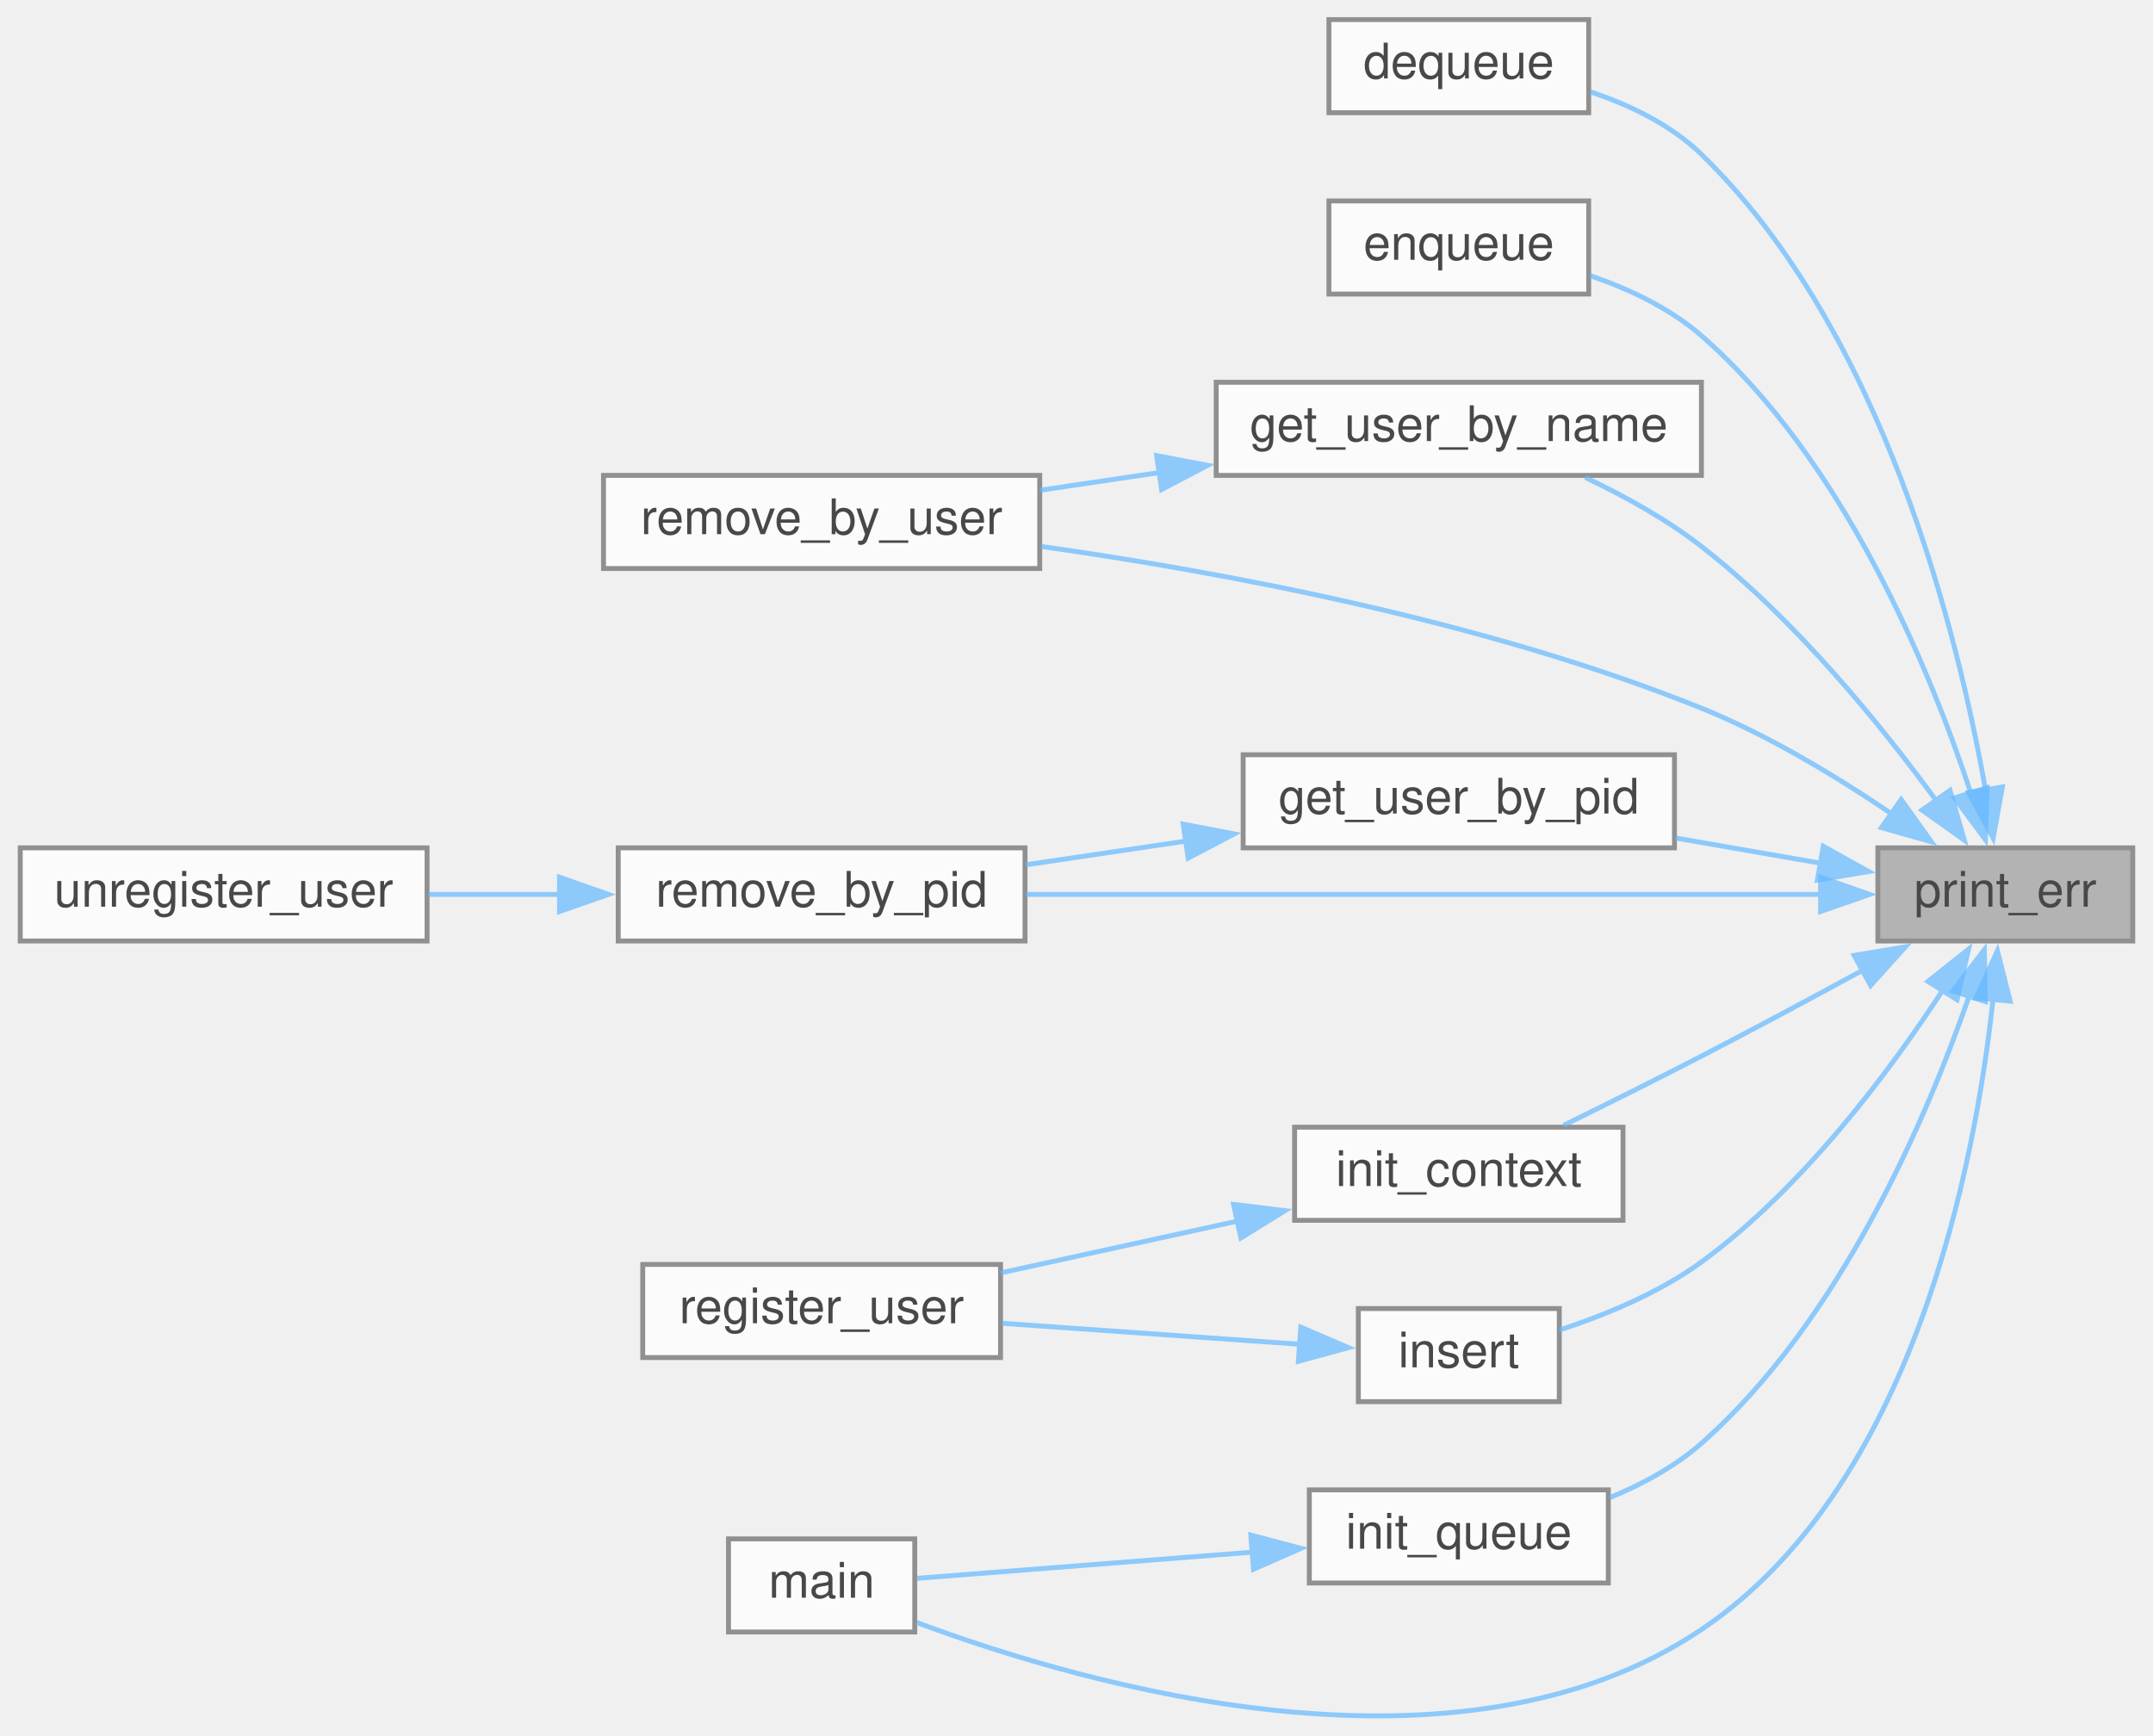
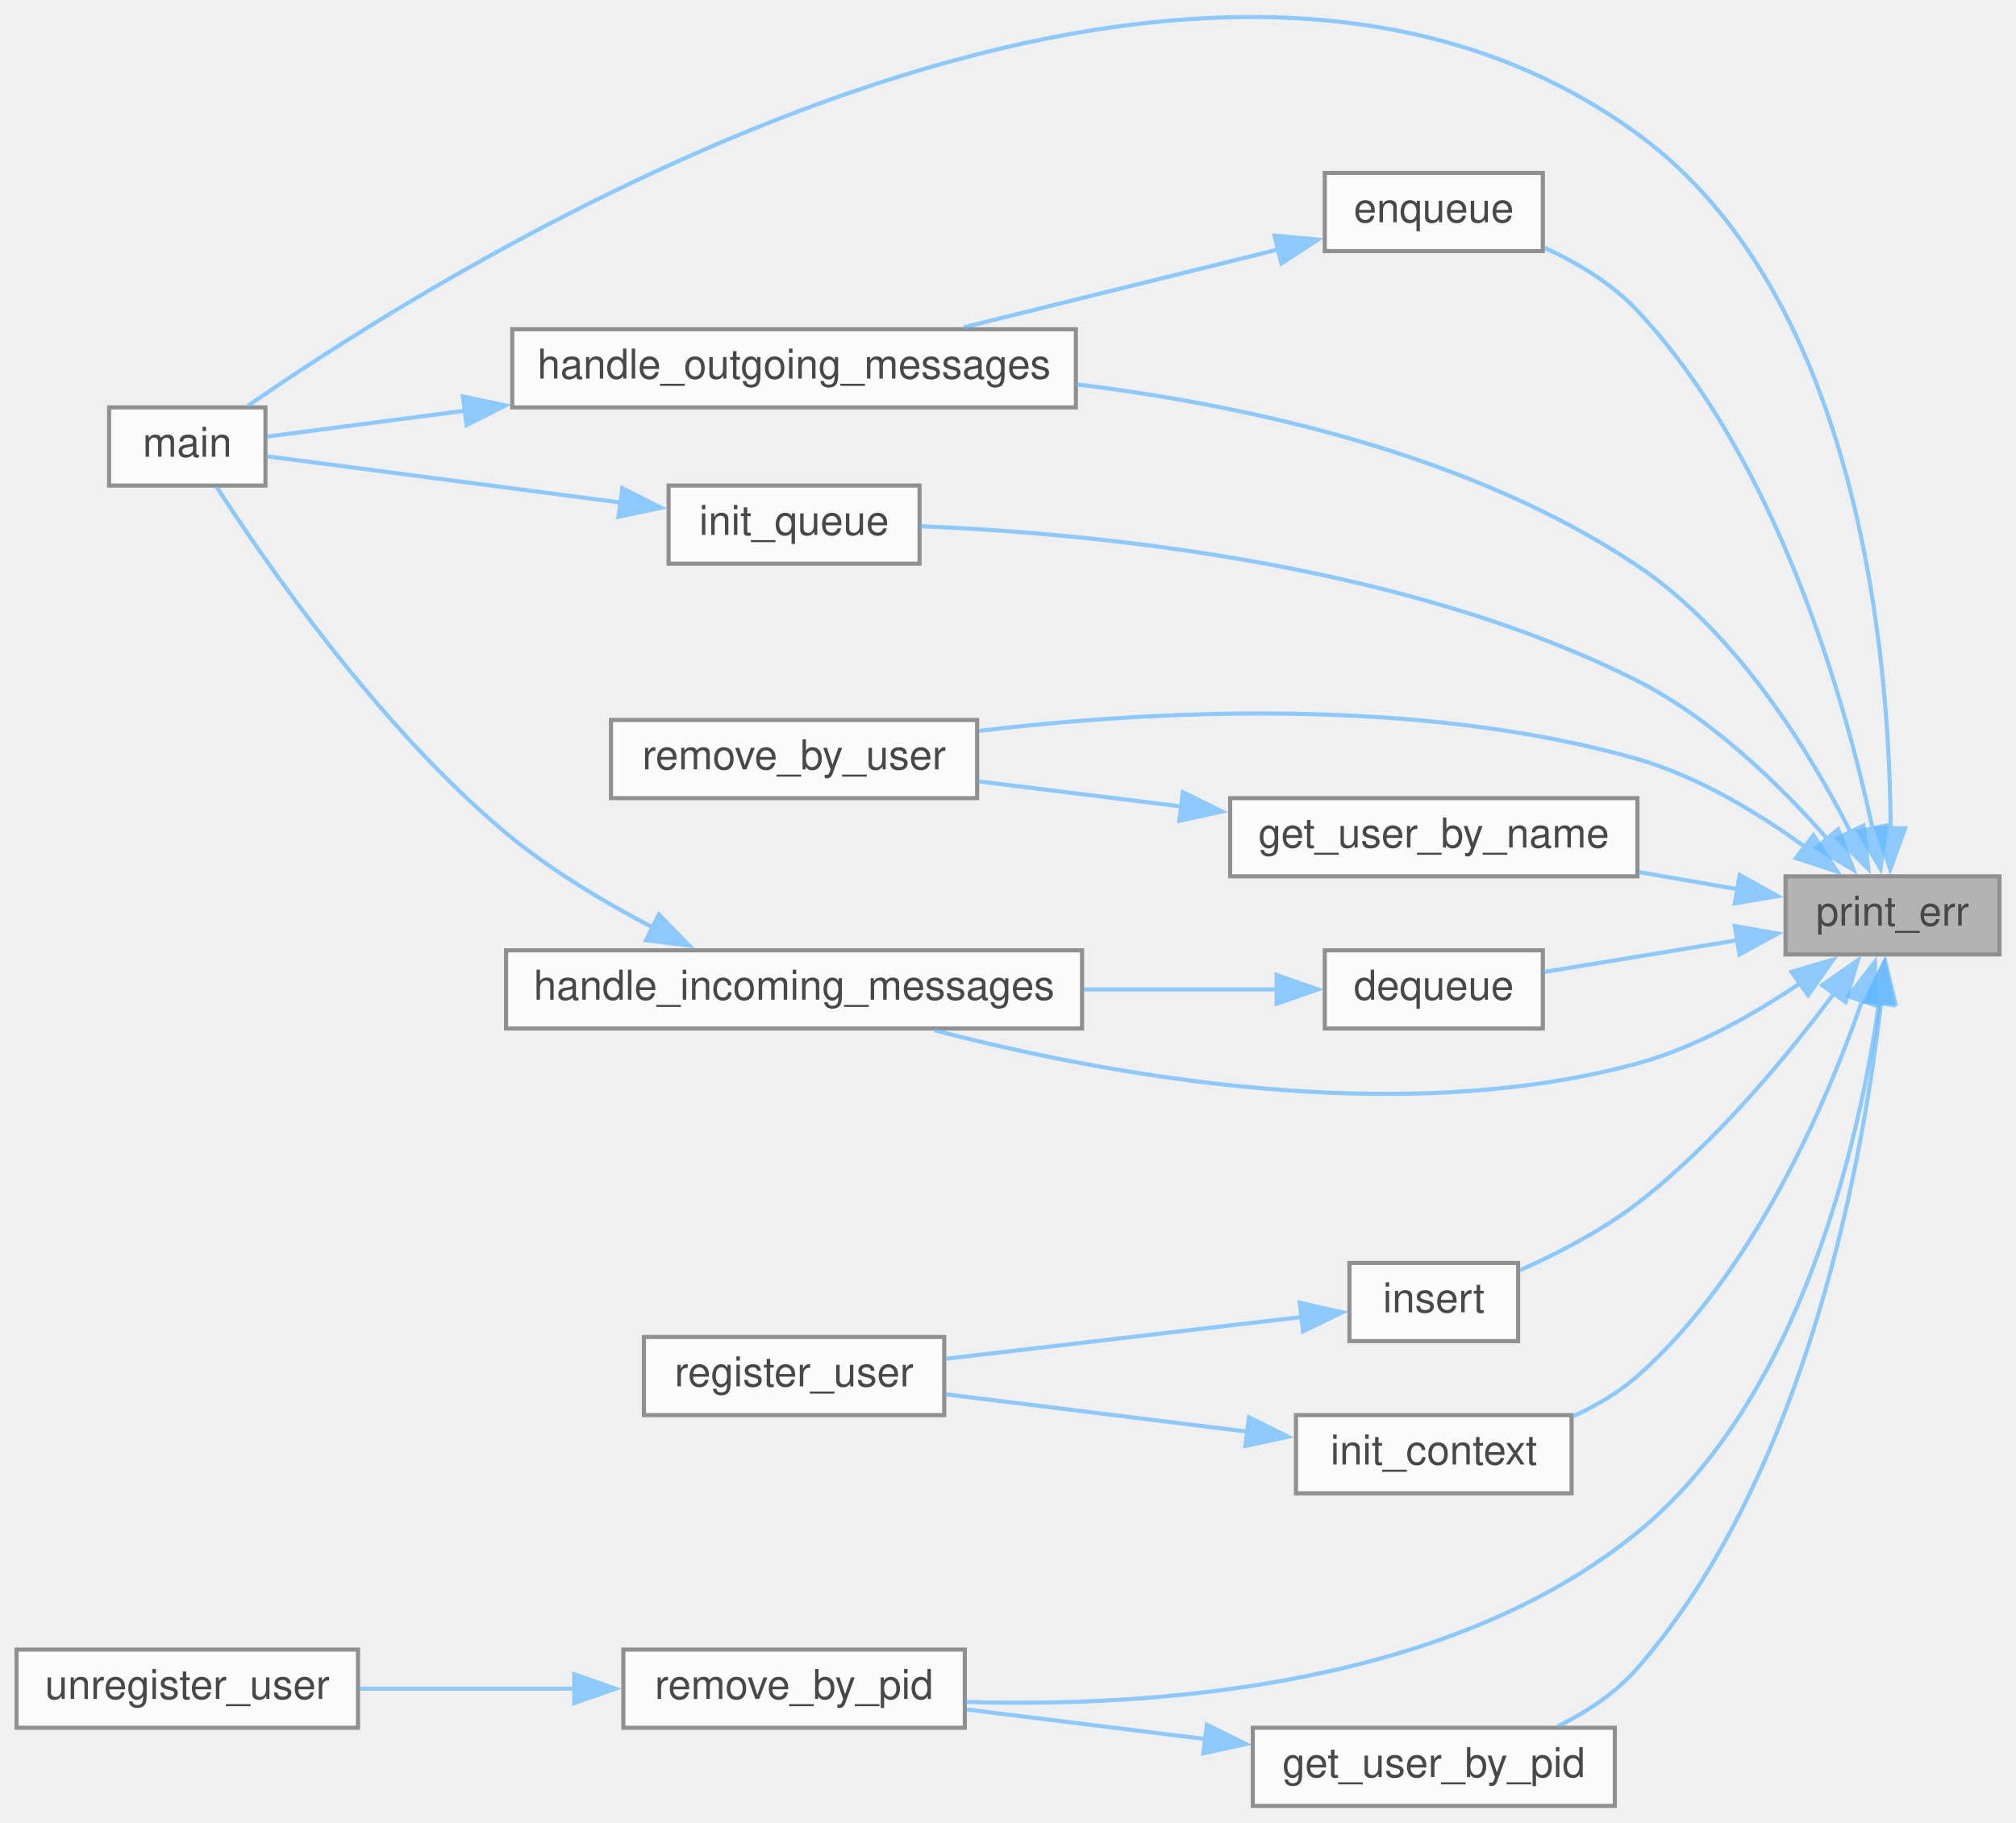
- <svg xmlns="http://www.w3.org/2000/svg" xmlns:xlink="http://www.w3.org/1999/xlink" width="439pt" height="354pt" viewBox="0.00 0.00 439.00 354.21">
+ <svg xmlns="http://www.w3.org/2000/svg" xmlns:xlink="http://www.w3.org/1999/xlink" width="490pt" height="443pt" viewBox="0.00 0.00 490.00 443.04">
  <svg id="main" version="1.1" xml:space="preserve">
    <style type="text/css">
.node, .edge {opacity: 0.7;}
.node.selected, .edge.selected {opacity: 1;}
.edge:hover path { stroke: red; }
.edge:hover polygon { stroke: red; fill: red; }
</style>
    <svg id="graph" class="graph">
-       <g id="graph0" class="graph" transform="scale(1 1) rotate(0) translate(4 350.21)">
+       <g id="graph0" class="graph" transform="scale(1 1) rotate(0) translate(4 439.04)">
        <g id="Node000001" class="node">
          <g id="a_Node000001">
            <a xlink:title="Format and print data as an error.">
-               <polygon fill="#999999" stroke="#666666" points="431,-177.21 379,-177.21 379,-158.21 431,-158.21 431,-177.21" />
-               <text text-anchor="middle" x="405" y="-165.21" font-family="Helvetica,sans-Serif" font-size="10.00">print_err</text>
+               <polygon fill="#999999" stroke="#666666" points="482,-226 430,-226 430,-207 482,-207 482,-226" />
+               <text text-anchor="middle" x="456" y="-214" font-family="Helvetica,sans-Serif" font-size="10.00">print_err</text>
            </a>
          </g>
        </g>
        <g id="Node000002" class="node">
          <g id="a_Node000002">
            <a xlink:href="queue_8c.html#a1874b6e320d1e54d571c89766d046602" target="_top" xlink:title="Dequeue a message from the queue and get is as a void* pointing to a structure that will be either   ...">
-               <polygon fill="white" stroke="#666666" points="320,-346.21 267,-346.21 267,-327.21 320,-327.21 320,-346.21" />
-               <text text-anchor="middle" x="293.5" y="-334.21" font-family="Helvetica,sans-Serif" font-size="10.00">dequeue</text>
+               <polygon fill="white" stroke="#666666" points="371,-208 318,-208 318,-189 371,-189 371,-208" />
+               <text text-anchor="middle" x="344.5" y="-196" font-family="Helvetica,sans-Serif" font-size="10.00">dequeue</text>
            </a>
          </g>
        </g>
        <g id="edge1_Node000001_Node000002" class="edge">
          <g id="a_edge1_Node000001_Node000002">
            <a xlink:title=" ">
-               <path fill="none" stroke="#63b8ff" d="M400.98,-188.89C395.29,-221.16 380.05,-282.71 343,-318.71 336.82,-324.72 328.45,-328.76 320.41,-331.45" />
-               <polygon fill="#63b8ff" stroke="#63b8ff" points="404.4,-189.63 402.52,-179.2 397.49,-188.53 404.4,-189.63" />
+               <path fill="none" stroke="#63b8ff" d="M418.29,-210.47C402.81,-207.92 385.18,-205.02 371.14,-202.71" />
+               <polygon fill="#63b8ff" stroke="#63b8ff" points="417.67,-213.91 428.11,-212.08 418.81,-207 417.67,-213.91" />
            </a>
          </g>
        </g>
        <g id="Node000003" class="node">
          <g id="a_Node000003">
-             <a xlink:href="queue_8c.html#ac51f5d595a9d7376eb0448116c99e1f4" target="_top" xlink:title="Enqueues a message void* message on the queue.">
-               <polygon fill="white" stroke="#666666" points="320,-309.21 267,-309.21 267,-290.21 320,-290.21 320,-309.21" />
-               <text text-anchor="middle" x="293.5" y="-297.21" font-family="Helvetica,sans-Serif" font-size="10.00">enqueue</text>
-             </a>
-           </g>
-         </g>
-         <g id="edge2_Node000001_Node000003" class="edge">
-           <g id="a_edge2_Node000001_Node000003">
-             <a xlink:title=" ">
-               <path fill="none" stroke="#63b8ff" d="M397.99,-188.34C389.6,-213.66 372.07,-256.35 343,-281.71 336.57,-287.32 328.23,-291.25 320.29,-293.97" />
-               <polygon fill="#63b8ff" stroke="#63b8ff" points="401.29,-189.49 400.93,-178.9 394.61,-187.41 401.29,-189.49" />
+             <a xlink:href="tcfs__daemon__tools_8c.html#a24bb8f1eddd763598165ab8fa40fcdbd" target="_top" xlink:title="Dequeue the latest message from the queue and handle it.">
+               <polygon fill="white" stroke="#666666" points="259,-208 119,-208 119,-189 259,-189 259,-208" />
+               <text text-anchor="middle" x="189" y="-196" font-family="Helvetica,sans-Serif" font-size="10.00">handle_incoming_messages</text>
+             </a>
+           </g>
+         </g>
+         <g id="edge12_Node000001_Node000003" class="edge">
+           <g id="a_edge12_Node000001_Node000003">
+             <a xlink:title=" ">
+               <path fill="none" stroke="#63b8ff" d="M433.54,-200C422.39,-192.46 408.17,-184.37 394,-180.5 335.35,-164.48 264.03,-177.9 223.14,-188.57" />
+               <polygon fill="#63b8ff" stroke="#63b8ff" points="431.42,-202.78 441.59,-205.75 435.48,-197.09 431.42,-202.78" />
            </a>
          </g>
        </g>
        <g id="Node000004" class="node">
          <g id="a_Node000004">
-             <a xlink:href="redis_8c.html#a73711c0a9d0060337409d15dc44f5ad1" target="_top" xlink:title="Fetch the user on the DB with key name.">
-               <polygon fill="white" stroke="#666666" points="343,-272.21 244,-272.21 244,-253.21 343,-253.21 343,-272.21" />
-               <text text-anchor="middle" x="293.5" y="-260.21" font-family="Helvetica,sans-Serif" font-size="10.00">get_user_by_name</text>
-             </a>
-           </g>
-         </g>
-         <g id="edge3_Node000001_Node000004" class="edge">
-           <g id="a_edge3_Node000001_Node000004">
-             <a xlink:title=" ">
-               <path fill="none" stroke="#63b8ff" d="M391.03,-186.68C379.72,-202.16 362.16,-223.83 343,-238.71 335.88,-244.25 327.28,-249 319.31,-252.79" />
-               <polygon fill="#63b8ff" stroke="#63b8ff" points="393.71,-188.95 396.64,-178.77 388,-184.91 393.71,-188.95" />
+             <a xlink:href="tcfs__daemon_8c.html#ae66f6b31b5ad750f1fe042a706a4e3d4" target="_top" xlink:title="main function of the daemon. This will daemonize the program, spawn a thread to handle messages and h...">
+               <polygon fill="white" stroke="#666666" points="60.5,-340 22.5,-340 22.5,-321 60.5,-321 60.5,-340" />
+               <text text-anchor="middle" x="41.5" y="-328" font-family="Helvetica,sans-Serif" font-size="10.00">main</text>
+             </a>
+           </g>
+         </g>
+         <g id="edge20_Node000001_Node000004" class="edge">
+           <g id="a_edge20_Node000001_Node000004">
+             <a xlink:title=" ">
+               <path fill="none" stroke="#63b8ff" d="M455.55,-237.56C455.34,-278.2 448.31,-366.9 394,-406.5 284.03,-486.69 106.46,-375.2 56.17,-340.33" />
+               <polygon fill="#63b8ff" stroke="#63b8ff" points="459.06,-237.66 455.45,-227.7 452.06,-237.73 459.06,-237.66" />
            </a>
          </g>
        </g>
        <g id="Node000005" class="node">
          <g id="a_Node000005">
-             <a xlink:href="redis_8c.html#a2678c0575f2b6c944fd261255aeaebff" target="_top" xlink:title="Remove a user from the DB using the name as key.">
-               <polygon fill="white" stroke="#666666" points="208,-253.21 119,-253.21 119,-234.21 208,-234.21 208,-253.21" />
-               <text text-anchor="middle" x="163.5" y="-241.21" font-family="Helvetica,sans-Serif" font-size="10.00">remove_by_user</text>
-             </a>
-           </g>
-         </g>
-         <g id="edge16_Node000001_Node000005" class="edge">
-           <g id="a_edge16_Node000001_Node000005">
-             <a xlink:title=" ">
-               <path fill="none" stroke="#63b8ff" d="M381.81,-184.15C370.66,-191.72 356.64,-200.21 343,-205.71 298.93,-223.5 245.22,-233.49 208.3,-238.71" />
-               <polygon fill="#63b8ff" stroke="#63b8ff" points="383.75,-187.07 389.91,-178.45 379.72,-181.34 383.75,-187.07" />
+             <a xlink:href="queue_8c.html#ac51f5d595a9d7376eb0448116c99e1f4" target="_top" xlink:title="Enqueues a message void* message on the queue.">
+               <polygon fill="white" stroke="#666666" points="371,-397 318,-397 318,-378 371,-378 371,-397" />
+               <text text-anchor="middle" x="344.5" y="-385" font-family="Helvetica,sans-Serif" font-size="10.00">enqueue</text>
+             </a>
+           </g>
+         </g>
+         <g id="edge4_Node000001_Node000005" class="edge">
+           <g id="a_edge4_Node000001_Node000005">
+             <a xlink:title=" ">
+               <path fill="none" stroke="#63b8ff" d="M451.17,-237.53C444.53,-268.59 428.18,-326.97 394,-363.5 387.84,-370.08 379.48,-375.11 371.43,-378.81" />
+               <polygon fill="#63b8ff" stroke="#63b8ff" points="454.57,-238.35 453.08,-227.86 447.71,-236.99 454.57,-238.35" />
            </a>
          </g>
        </g>
        <g id="Node000006" class="node">
          <g id="a_Node000006">
-             <a xlink:href="redis_8c.html#af0bf1bfc99afc940619371e3c76ab4f9" target="_top" xlink:title="Fetch the user on the DB with key pid.">
-               <polygon fill="white" stroke="#666666" points="337.5,-196.21 249.5,-196.21 249.5,-177.21 337.5,-177.21 337.5,-196.21" />
-               <text text-anchor="middle" x="293.5" y="-184.21" font-family="Helvetica,sans-Serif" font-size="10.00">get_user_by_pid</text>
-             </a>
-           </g>
-         </g>
-         <g id="edge5_Node000001_Node000006" class="edge">
-           <g id="a_edge5_Node000001_Node000006">
-             <a xlink:title=" ">
-               <path fill="none" stroke="#63b8ff" d="M367.49,-174.05C357.97,-175.7 347.61,-177.5 337.78,-179.21" />
-               <polygon fill="#63b8ff" stroke="#63b8ff" points="367.86,-177.54 377.11,-172.38 366.66,-170.64 367.86,-177.54" />
+             <a xlink:href="tcfs__daemon__tools_8c.html#ab143feba805d6beda83eb69560c3c923" target="_top" xlink:title="Test if the daemon is working by sending some messages.">
+               <polygon fill="white" stroke="#666666" points="257.5,-359 120.5,-359 120.5,-340 257.5,-340 257.5,-359" />
+               <text text-anchor="middle" x="189" y="-347" font-family="Helvetica,sans-Serif" font-size="10.00">handle_outgoing_messages</text>
+             </a>
+           </g>
+         </g>
+         <g id="edge13_Node000001_Node000006" class="edge">
+           <g id="a_edge13_Node000001_Node000006">
+             <a xlink:title=" ">
+               <path fill="none" stroke="#63b8ff" d="M445.83,-236.7C435.87,-256.3 418.1,-285.37 394,-301.5 353.63,-328.51 299.89,-340.4 257.7,-345.6" />
+               <polygon fill="#63b8ff" stroke="#63b8ff" points="448.93,-238.32 450.12,-227.79 442.63,-235.28 448.93,-238.32" />
            </a>
          </g>
        </g>
        <g id="Node000007" class="node">
          <g id="a_Node000007">
-             <a xlink:href="redis_8c.html#a6b18d7ad2f1e8275106a5b39c0c7d216" target="_top" xlink:title="Remove a user from the DB using the PID as key.">
-               <polygon fill="white" stroke="#666666" points="205,-177.21 122,-177.21 122,-158.21 205,-158.21 205,-177.21" />
-               <text text-anchor="middle" x="163.5" y="-165.21" font-family="Helvetica,sans-Serif" font-size="10.00">remove_by_pid</text>
-             </a>
-           </g>
-         </g>
-         <g id="edge15_Node000001_Node000007" class="edge">
-           <g id="a_edge15_Node000001_Node000007">
-             <a xlink:title=" ">
-               <path fill="none" stroke="#63b8ff" d="M367.58,-167.71C323.87,-167.71 250.79,-167.71 205.24,-167.71" />
-               <polygon fill="#63b8ff" stroke="#63b8ff" points="367.31,-171.22 377.31,-167.71 367.31,-164.22 367.31,-171.22" />
+             <a xlink:href="redis_8c.html#a73711c0a9d0060337409d15dc44f5ad1" target="_top" xlink:title="Fetch the user on the DB with key name.">
+               <polygon fill="white" stroke="#666666" points="394,-245 295,-245 295,-226 394,-226 394,-245" />
+               <text text-anchor="middle" x="344.5" y="-233" font-family="Helvetica,sans-Serif" font-size="10.00">get_user_by_name</text>
+             </a>
+           </g>
+         </g>
+         <g id="edge7_Node000001_Node000007" class="edge">
+           <g id="a_edge7_Node000001_Node000007">
+             <a xlink:title=" ">
+               <path fill="none" stroke="#63b8ff" d="M418.43,-222.84C410.74,-224.18 402.51,-225.61 394.45,-227.01" />
+               <polygon fill="#63b8ff" stroke="#63b8ff" points="418.86,-226.32 428.11,-221.17 417.66,-219.43 418.86,-226.32" />
+             </a>
+           </g>
+         </g>
+         <g id="Node000008" class="node">
+           <g id="a_Node000008">
+             <a xlink:href="redis_8c.html#a2678c0575f2b6c944fd261255aeaebff" target="_top" xlink:title="Remove a user from the DB using the name as key.">
+               <polygon fill="white" stroke="#666666" points="233.5,-264 144.5,-264 144.5,-245 233.5,-245 233.5,-264" />
+               <text text-anchor="middle" x="189" y="-252" font-family="Helvetica,sans-Serif" font-size="10.00">remove_by_user</text>
+             </a>
+           </g>
+         </g>
+         <g id="edge22_Node000001_Node000008" class="edge">
+           <g id="a_edge22_Node000001_Node000008">
+             <a xlink:title=" ">
+               <path fill="none" stroke="#63b8ff" d="M434.87,-233.05C423.59,-241.23 408.85,-250.25 394,-254.5 340.54,-269.79 275.92,-266.33 233.94,-261.36" />
+               <polygon fill="#63b8ff" stroke="#63b8ff" points="436.78,-235.99 442.59,-227.13 432.53,-230.43 436.78,-235.99" />
            </a>
          </g>
        </g>
        <g id="Node000009" class="node">
          <g id="a_Node000009">
+             <a xlink:href="redis_8c.html#af0bf1bfc99afc940619371e3c76ab4f9" target="_top" xlink:title="Fetch the user on the DB with key pid.">
+               <polygon fill="white" stroke="#666666" points="388.5,-19 300.5,-19 300.5,0 388.5,0 388.5,-19" />
+               <text text-anchor="middle" x="344.5" y="-7" font-family="Helvetica,sans-Serif" font-size="10.00">get_user_by_pid</text>
+             </a>
+           </g>
+         </g>
+         <g id="edge9_Node000001_Node000009" class="edge">
+           <g id="a_edge9_Node000001_Node000009">
+             <a xlink:title=" ">
+               <path fill="none" stroke="#63b8ff" d="M453.24,-195.64C449.1,-158.75 435.71,-81.39 394,-33.5 388.82,-27.55 381.81,-22.92 374.74,-19.38" />
+               <polygon fill="#63b8ff" stroke="#63b8ff" points="449.73,-195.77 454.2,-205.38 456.7,-195.08 449.73,-195.77" />
+             </a>
+           </g>
+         </g>
+         <g id="Node000010" class="node">
+           <g id="a_Node000010">
+             <a xlink:href="redis_8c.html#a6b18d7ad2f1e8275106a5b39c0c7d216" target="_top" xlink:title="Remove a user from the DB using the PID as key.">
+               <polygon fill="white" stroke="#666666" points="230.5,-38 147.5,-38 147.5,-19 230.5,-19 230.5,-38" />
+               <text text-anchor="middle" x="189" y="-26" font-family="Helvetica,sans-Serif" font-size="10.00">remove_by_pid</text>
+             </a>
+           </g>
+         </g>
+         <g id="edge21_Node000001_Node000010" class="edge">
+           <g id="a_edge21_Node000001_Node000010">
+             <a xlink:title=" ">
+               <path fill="none" stroke="#63b8ff" d="M452.72,-195.14C448,-162.13 434,-99.13 394,-66.5 347.66,-28.69 275.64,-23.94 230.73,-25.27" />
+               <polygon fill="#63b8ff" stroke="#63b8ff" points="449.25,-195.57 453.96,-205.05 456.19,-194.7 449.25,-195.57" />
+             </a>
+           </g>
+         </g>
+         <g id="Node000012" class="node">
+           <g id="a_Node000012">
            <a xlink:href="redis_8c.html#a1f6dc2f98a71a88567fe11fd9e2585ea" target="_top" xlink:title="initialize the context for the Redis DB">
-               <polygon fill="white" stroke="#666666" points="327,-120.21 260,-120.21 260,-101.21 327,-101.21 327,-120.21" />
-               <text text-anchor="middle" x="293.5" y="-108.21" font-family="Helvetica,sans-Serif" font-size="10.00">init_context</text>
-             </a>
-           </g>
-         </g>
-         <g id="edge8_Node000001_Node000009" class="edge">
-           <g id="a_edge8_Node000001_Node000009">
-             <a xlink:title=" ">
-               <path fill="none" stroke="#63b8ff" d="M375.85,-152.21C365.56,-146.61 353.79,-140.3 343,-134.71 333.82,-129.96 323.58,-124.86 314.88,-120.59" />
-               <polygon fill="#63b8ff" stroke="#63b8ff" points="374.16,-155.27 384.61,-157 377.52,-149.13 374.16,-155.27" />
+               <polygon fill="white" stroke="#666666" points="378,-95 311,-95 311,-76 378,-76 378,-95" />
+               <text text-anchor="middle" x="344.5" y="-83" font-family="Helvetica,sans-Serif" font-size="10.00">init_context</text>
+             </a>
+           </g>
+         </g>
+         <g id="edge14_Node000001_Node000012" class="edge">
+           <g id="a_edge14_Node000001_Node000012">
+             <a xlink:title=" ">
+               <path fill="none" stroke="#63b8ff" d="M448.69,-195.95C440.08,-171.11 422.4,-129.55 394,-104.5 389.46,-100.49 383.97,-97.28 378.34,-94.72" />
+               <polygon fill="#63b8ff" stroke="#63b8ff" points="445.28,-196.8 451.72,-205.21 451.93,-194.62 445.28,-196.8" />
+             </a>
+           </g>
+         </g>
+         <g id="Node000014" class="node">
+           <g id="a_Node000014">
+             <a xlink:href="queue_8c.html#a6997b2cacf3d2e49bc848d0274e24b13" target="_top" xlink:title="Initialize the message queue.">
+               <polygon fill="white" stroke="#666666" points="219.5,-321 158.5,-321 158.5,-302 219.5,-302 219.5,-321" />
+               <text text-anchor="middle" x="189" y="-309" font-family="Helvetica,sans-Serif" font-size="10.00">init_queue</text>
+             </a>
+           </g>
+         </g>
+         <g id="edge16_Node000001_Node000014" class="edge">
+           <g id="a_edge16_Node000001_Node000014">
+             <a xlink:title=" ">
+               <path fill="none" stroke="#63b8ff" d="M440.32,-234.92C429.04,-247.78 412.32,-264.24 394,-273.5 336.93,-302.34 260.92,-309.45 219.68,-311.11" />
+               <polygon fill="#63b8ff" stroke="#63b8ff" points="442.8,-237.42 446.55,-227.51 437.44,-232.92 442.8,-237.42" />
+             </a>
+           </g>
+         </g>
+         <g id="Node000015" class="node">
+           <g id="a_Node000015">
+             <a xlink:href="redis_8c.html#ac9878ee09b53700eb08c1f175873c30b" target="_top" xlink:title="Insert a new user in the DB.">
+               <polygon fill="white" stroke="#666666" points="365,-132 324,-132 324,-113 365,-113 365,-132" />
+               <text text-anchor="middle" x="344.5" y="-120" font-family="Helvetica,sans-Serif" font-size="10.00">insert</text>
+             </a>
+           </g>
+         </g>
+         <g id="edge18_Node000001_Node000015" class="edge">
+           <g id="a_edge18_Node000001_Node000015">
+             <a xlink:title=" ">
+               <path fill="none" stroke="#63b8ff" d="M441.98,-197.81C430.64,-182.56 413.06,-161.19 394,-146.5 385.37,-139.85 374.6,-134.29 365.41,-130.21" />
+               <polygon fill="#63b8ff" stroke="#63b8ff" points="438.9,-199.54 447.59,-205.6 444.58,-195.44 438.9,-199.54" />
+             </a>
+           </g>
+         </g>
+         <g id="edge2_Node000002_Node000003" class="edge">
+           <g id="a_edge2_Node000002_Node000003">
+             <a xlink:title=" ">
+               <path fill="none" stroke="#63b8ff" d="M306.56,-198.5C292.39,-198.5 275.72,-198.5 259.49,-198.5" />
+               <polygon fill="#63b8ff" stroke="#63b8ff" points="306.29,-202 316.29,-198.5 306.29,-195 306.29,-202" />
+             </a>
+           </g>
+         </g>
+         <g id="edge3_Node000003_Node000004" class="edge">
+           <g id="a_edge3_Node000003_Node000004">
+             <a xlink:title=" ">
+               <path fill="none" stroke="#63b8ff" d="M154.79,-213.49C142.86,-219.7 129.72,-227.55 119,-236.5 87.99,-262.39 60.46,-302.32 48.64,-320.67" />
+               <polygon fill="#63b8ff" stroke="#63b8ff" points="156.13,-216.73 163.52,-209.14 153,-210.47 156.13,-216.73" />
+             </a>
+           </g>
+         </g>
+         <g id="edge5_Node000005_Node000006" class="edge">
+           <g id="a_edge5_Node000005_Node000006">
+             <a xlink:title=" ">
+               <path fill="none" stroke="#63b8ff" d="M306.75,-378.4C283.68,-372.69 253.92,-365.32 230.22,-359.46" />
+               <polygon fill="#63b8ff" stroke="#63b8ff" points="305.79,-381.77 316.34,-380.78 307.47,-374.98 305.79,-381.77" />
+             </a>
+           </g>
+         </g>
+         <g id="edge6_Node000006_Node000004" class="edge">
+           <g id="a_edge6_Node000006_Node000004">
+             <a xlink:title=" ">
+               <path fill="none" stroke="#63b8ff" d="M109.1,-339.2C91.05,-336.84 73.51,-334.55 60.96,-332.91" />
+               <polygon fill="#63b8ff" stroke="#63b8ff" points="108.49,-342.65 118.86,-340.47 109.4,-335.71 108.49,-342.65" />
+             </a>
+           </g>
+         </g>
+         <g id="edge8_Node000007_Node000008" class="edge">
+           <g id="a_edge8_Node000007_Node000008">
+             <a xlink:title=" ">
+               <path fill="none" stroke="#63b8ff" d="M283.3,-242.95C266.81,-244.99 249.25,-247.17 233.86,-249.07" />
+               <polygon fill="#63b8ff" stroke="#63b8ff" points="283.51,-246.45 293.01,-241.75 282.65,-239.5 283.51,-246.45" />
+             </a>
+           </g>
+         </g>
+         <g id="edge10_Node000009_Node000010" class="edge">
+           <g id="a_edge10_Node000009_Node000010">
+             <a xlink:title=" ">
+               <path fill="none" stroke="#63b8ff" d="M289.05,-16.24C269.94,-18.6 248.81,-21.22 231,-23.43" />
+               <polygon fill="#63b8ff" stroke="#63b8ff" points="289.34,-19.73 298.83,-15.03 288.48,-12.78 289.34,-19.73" />
            </a>
          </g>
        </g>
        <g id="Node000011" class="node">
          <g id="a_Node000011">
-             <a xlink:href="queue_8c.html#a6997b2cacf3d2e49bc848d0274e24b13" target="_top" xlink:title="Initialize the message queue.">
-               <polygon fill="white" stroke="#666666" points="324,-46.21 263,-46.21 263,-27.21 324,-27.21 324,-46.21" />
-               <text text-anchor="middle" x="293.5" y="-34.21" font-family="Helvetica,sans-Serif" font-size="10.00">init_queue</text>
-             </a>
-           </g>
-         </g>
-         <g id="edge10_Node000001_Node000011" class="edge">
-           <g id="a_edge10_Node000001_Node000011">
-             <a xlink:title=" ">
-               <path fill="none" stroke="#63b8ff" d="M397.69,-147.16C389.08,-122.33 371.4,-80.76 343,-55.71 337.64,-50.99 330.97,-47.37 324.31,-44.63" />
-               <polygon fill="#63b8ff" stroke="#63b8ff" points="394.28,-148.01 400.72,-156.43 400.93,-145.83 394.28,-148.01" />
-             </a>
-           </g>
-         </g>
-         <g id="Node000012" class="node">
-           <g id="a_Node000012">
-             <a xlink:href="tcfs__daemon_8c.html#ae66f6b31b5ad750f1fe042a706a4e3d4" target="_top" xlink:title="main function of the daemon. This will daemonize the program, spawn a thread to handle messages and h...">
-               <polygon fill="white" stroke="#666666" points="182.5,-36.21 144.5,-36.21 144.5,-17.21 182.5,-17.21 182.5,-36.21" />
-               <text text-anchor="middle" x="163.5" y="-24.21" font-family="Helvetica,sans-Serif" font-size="10.00">main</text>
-             </a>
-           </g>
-         </g>
-         <g id="edge14_Node000001_Node000012" class="edge">
-           <g id="a_edge14_Node000001_Node000012">
-             <a xlink:title=" ">
-               <path fill="none" stroke="#63b8ff" d="M402.5,-146.38C398.84,-112.38 386.23,-46.8 343,-17.71 293.44,15.63 217.49,-6.26 182.85,-19.17" />
-               <polygon fill="#63b8ff" stroke="#63b8ff" points="399.01,-146.56 403.38,-156.21 405.98,-145.94 399.01,-146.56" />
+             <a xlink:href="user__db_8c.html#a6e2fcf4aa637e61f69b1b601981663cf" target="_top" xlink:title="Remove a user from the DB.">
+               <polygon fill="white" stroke="#666666" points="83,-38 0,-38 0,-19 83,-19 83,-38" />
+               <text text-anchor="middle" x="41.5" y="-26" font-family="Helvetica,sans-Serif" font-size="10.00">unregister_user</text>
+             </a>
+           </g>
+         </g>
+         <g id="edge11_Node000010_Node000011" class="edge">
+           <g id="a_edge11_Node000010_Node000011">
+             <a xlink:title=" ">
+               <path fill="none" stroke="#63b8ff" d="M136.01,-28.5C118.71,-28.5 99.7,-28.5 83.36,-28.5" />
+               <polygon fill="#63b8ff" stroke="#63b8ff" points="135.57,-32 145.57,-28.5 135.57,-25 135.57,-32" />
            </a>
          </g>
        </g>
        <g id="Node000013" class="node">
          <g id="a_Node000013">
-             <a xlink:href="redis_8c.html#ac9878ee09b53700eb08c1f175873c30b" target="_top" xlink:title="Insert a new user in the DB.">
-               <polygon fill="white" stroke="#666666" points="314,-83.21 273,-83.21 273,-64.21 314,-64.21 314,-83.21" />
-               <text text-anchor="middle" x="293.5" y="-71.21" font-family="Helvetica,sans-Serif" font-size="10.00">insert</text>
-             </a>
-           </g>
-         </g>
-         <g id="edge12_Node000001_Node000013" class="edge">
-           <g id="a_edge12_Node000001_Node000013">
-             <a xlink:title=" ">
-               <path fill="none" stroke="#63b8ff" d="M392.44,-148.48C381.52,-131.75 363.77,-107.88 343,-92.71 334.38,-86.42 323.4,-81.89 314.07,-78.84" />
-               <polygon fill="#63b8ff" stroke="#63b8ff" points="389.22,-149.95 397.51,-156.55 395.15,-146.22 389.22,-149.95" />
-             </a>
-           </g>
-         </g>
-         <g id="edge4_Node000004_Node000005" class="edge">
-           <g id="a_edge4_Node000004_Node000005">
-             <a xlink:title=" ">
-               <path fill="none" stroke="#63b8ff" d="M232.59,-253.82C224.33,-252.6 215.98,-251.36 208.09,-250.18" />
-               <polygon fill="#63b8ff" stroke="#63b8ff" points="231.84,-257.25 242.25,-255.26 232.87,-250.33 231.84,-257.25" />
-             </a>
-           </g>
-         </g>
-         <g id="edge6_Node000006_Node000007" class="edge">
-           <g id="a_edge6_Node000006_Node000007">
-             <a xlink:title=" ">
-               <path fill="none" stroke="#63b8ff" d="M237.92,-178.61C226.95,-176.98 215.6,-175.3 205.2,-173.76" />
-               <polygon fill="#63b8ff" stroke="#63b8ff" points="237.26,-182.05 247.67,-180.06 238.29,-175.13 237.26,-182.05" />
-             </a>
-           </g>
-         </g>
-         <g id="Node000008" class="node">
-           <g id="a_Node000008">
-             <a xlink:href="user__db_8c.html#a6e2fcf4aa637e61f69b1b601981663cf" target="_top" xlink:title="Remove a user from the DB.">
-               <polygon fill="white" stroke="#666666" points="83,-177.21 0,-177.21 0,-158.21 83,-158.21 83,-177.21" />
-               <text text-anchor="middle" x="41.5" y="-165.21" font-family="Helvetica,sans-Serif" font-size="10.00">unregister_user</text>
-             </a>
-           </g>
-         </g>
-         <g id="edge7_Node000007_Node000008" class="edge">
-           <g id="a_edge7_Node000007_Node000008">
-             <a xlink:title=" ">
-               <path fill="none" stroke="#63b8ff" d="M110.28,-167.71C101.24,-167.71 91.96,-167.71 83.28,-167.71" />
-               <polygon fill="#63b8ff" stroke="#63b8ff" points="110.02,-171.22 120.02,-167.71 110.02,-164.22 110.02,-171.22" />
-             </a>
-           </g>
-         </g>
-         <g id="Node000010" class="node">
-           <g id="a_Node000010">
            <a xlink:href="user__db_8c.html#a2ae8a82033440194ad80949cd4493971" target="_top" xlink:title="Register or update a user in the db, this relies on the redis.c file.">
-               <polygon fill="white" stroke="#666666" points="200,-92.21 127,-92.21 127,-73.21 200,-73.21 200,-92.21" />
-               <text text-anchor="middle" x="163.5" y="-80.21" font-family="Helvetica,sans-Serif" font-size="10.00">register_user</text>
-             </a>
-           </g>
-         </g>
-         <g id="edge9_Node000009_Node000010" class="edge">
-           <g id="a_edge9_Node000009_Node000010">
-             <a xlink:title=" ">
-               <path fill="none" stroke="#63b8ff" d="M248.42,-101.07C232.62,-97.62 215.03,-93.77 200.05,-90.49" />
-               <polygon fill="#63b8ff" stroke="#63b8ff" points="247.54,-104.46 258.06,-103.18 249.04,-97.62 247.54,-104.46" />
-             </a>
-           </g>
-         </g>
-         <g id="edge11_Node000011_Node000012" class="edge">
-           <g id="a_edge11_Node000011_Node000012">
-             <a xlink:title=" ">
-               <path fill="none" stroke="#63b8ff" d="M251.58,-33.52C228.51,-31.72 200.81,-29.55 182.94,-28.16" />
-               <polygon fill="#63b8ff" stroke="#63b8ff" points="251.06,-36.99 261.3,-34.28 251.61,-30.01 251.06,-36.99" />
-             </a>
-           </g>
-         </g>
-         <g id="edge13_Node000013_Node000010" class="edge">
-           <g id="a_edge13_Node000013_Node000010">
-             <a xlink:title=" ">
-               <path fill="none" stroke="#63b8ff" d="M261.21,-75.91C242.81,-77.21 219.47,-78.85 200.33,-80.2" />
-               <polygon fill="#63b8ff" stroke="#63b8ff" points="261.26,-79.42 270.99,-75.23 260.77,-72.44 261.26,-79.42" />
+               <polygon fill="white" stroke="#666666" points="225.5,-114 152.5,-114 152.5,-95 225.5,-95 225.5,-114" />
+               <text text-anchor="middle" x="189" y="-102" font-family="Helvetica,sans-Serif" font-size="10.00">register_user</text>
+             </a>
+           </g>
+         </g>
+         <g id="edge15_Node000012_Node000013" class="edge">
+           <g id="a_edge15_Node000012_Node000013">
+             <a xlink:title=" ">
+               <path fill="none" stroke="#63b8ff" d="M299.23,-90.98C275.93,-93.86 247.73,-97.35 225.82,-100.07" />
+               <polygon fill="#63b8ff" stroke="#63b8ff" points="299.57,-94.46 309.07,-89.76 298.71,-87.52 299.57,-94.46" />
+             </a>
+           </g>
+         </g>
+         <g id="edge17_Node000014_Node000004" class="edge">
+           <g id="a_edge17_Node000014_Node000004">
+             <a xlink:title=" ">
+               <path fill="none" stroke="#63b8ff" d="M147,-316.85C118.63,-320.56 82.26,-325.31 60.76,-328.12" />
+               <polygon fill="#63b8ff" stroke="#63b8ff" points="147.24,-320.35 156.7,-315.59 146.33,-313.41 147.24,-320.35" />
+             </a>
+           </g>
+         </g>
+         <g id="edge19_Node000015_Node000013" class="edge">
+           <g id="a_edge19_Node000015_Node000013">
+             <a xlink:title=" ">
+               <path fill="none" stroke="#63b8ff" d="M312.34,-118.85C287.27,-115.91 252.02,-111.77 225.8,-108.7" />
+               <polygon fill="#63b8ff" stroke="#63b8ff" points="311.9,-122.32 322.24,-120.01 312.72,-115.37 311.9,-122.32" />
            </a>
          </g>
        </g>
      </g>
    </svg>
  </svg>
  <style type="text/css">

[data-mouse-over-selected='false'] { opacity: 0.7; }
[data-mouse-over-selected='true']  { opacity: 1.0; }

</style>
</svg>
